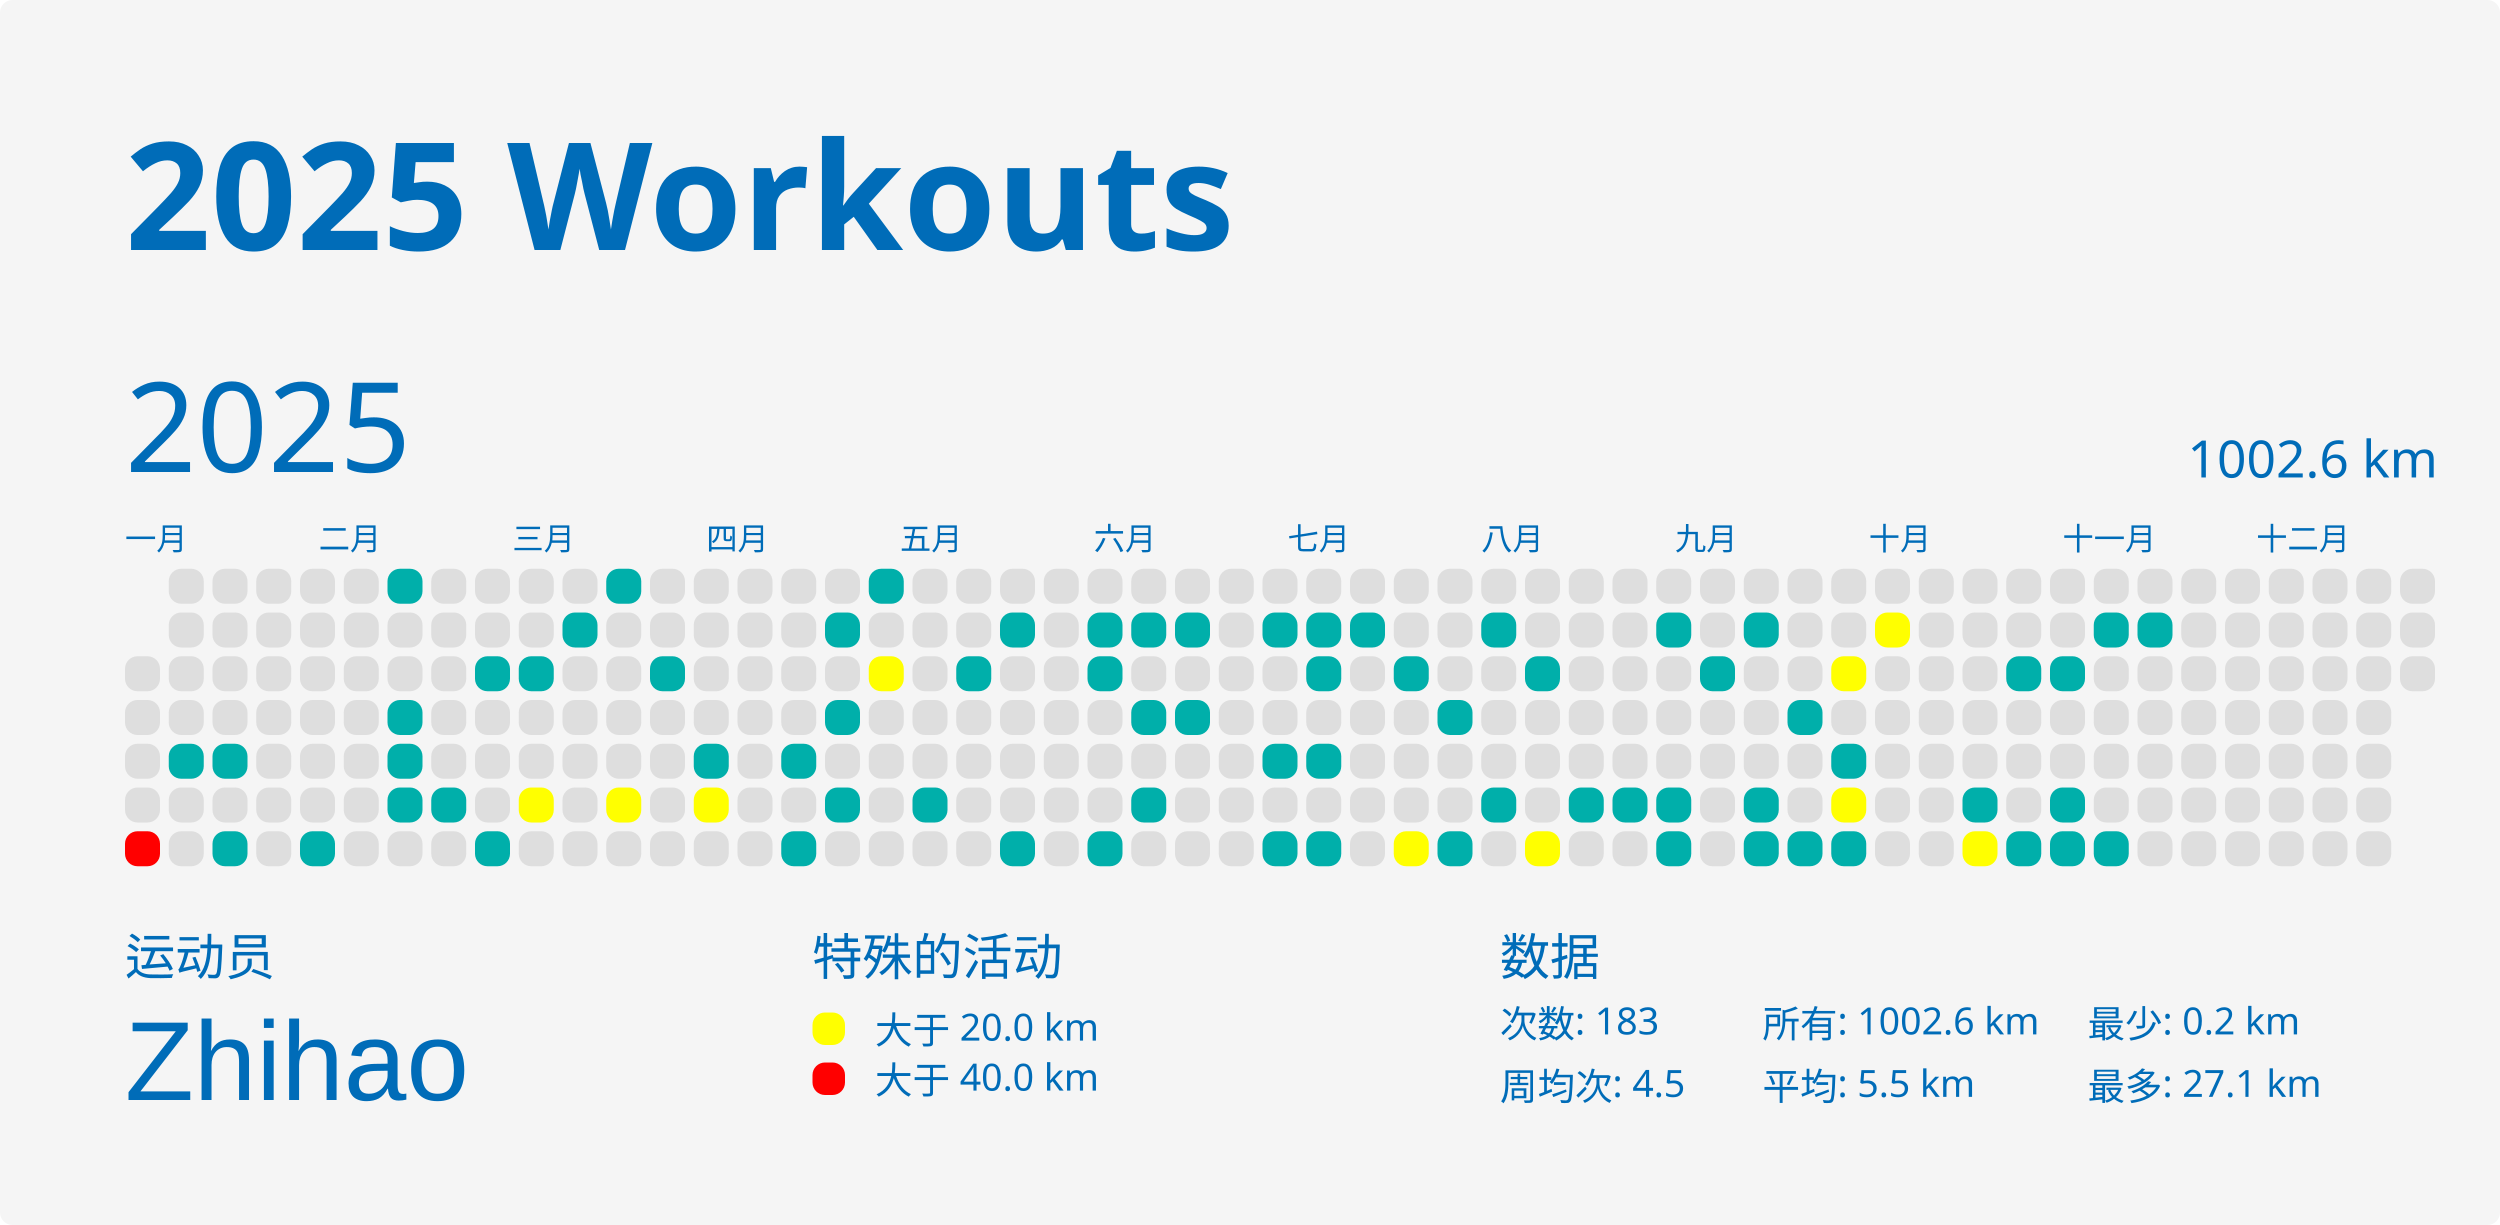
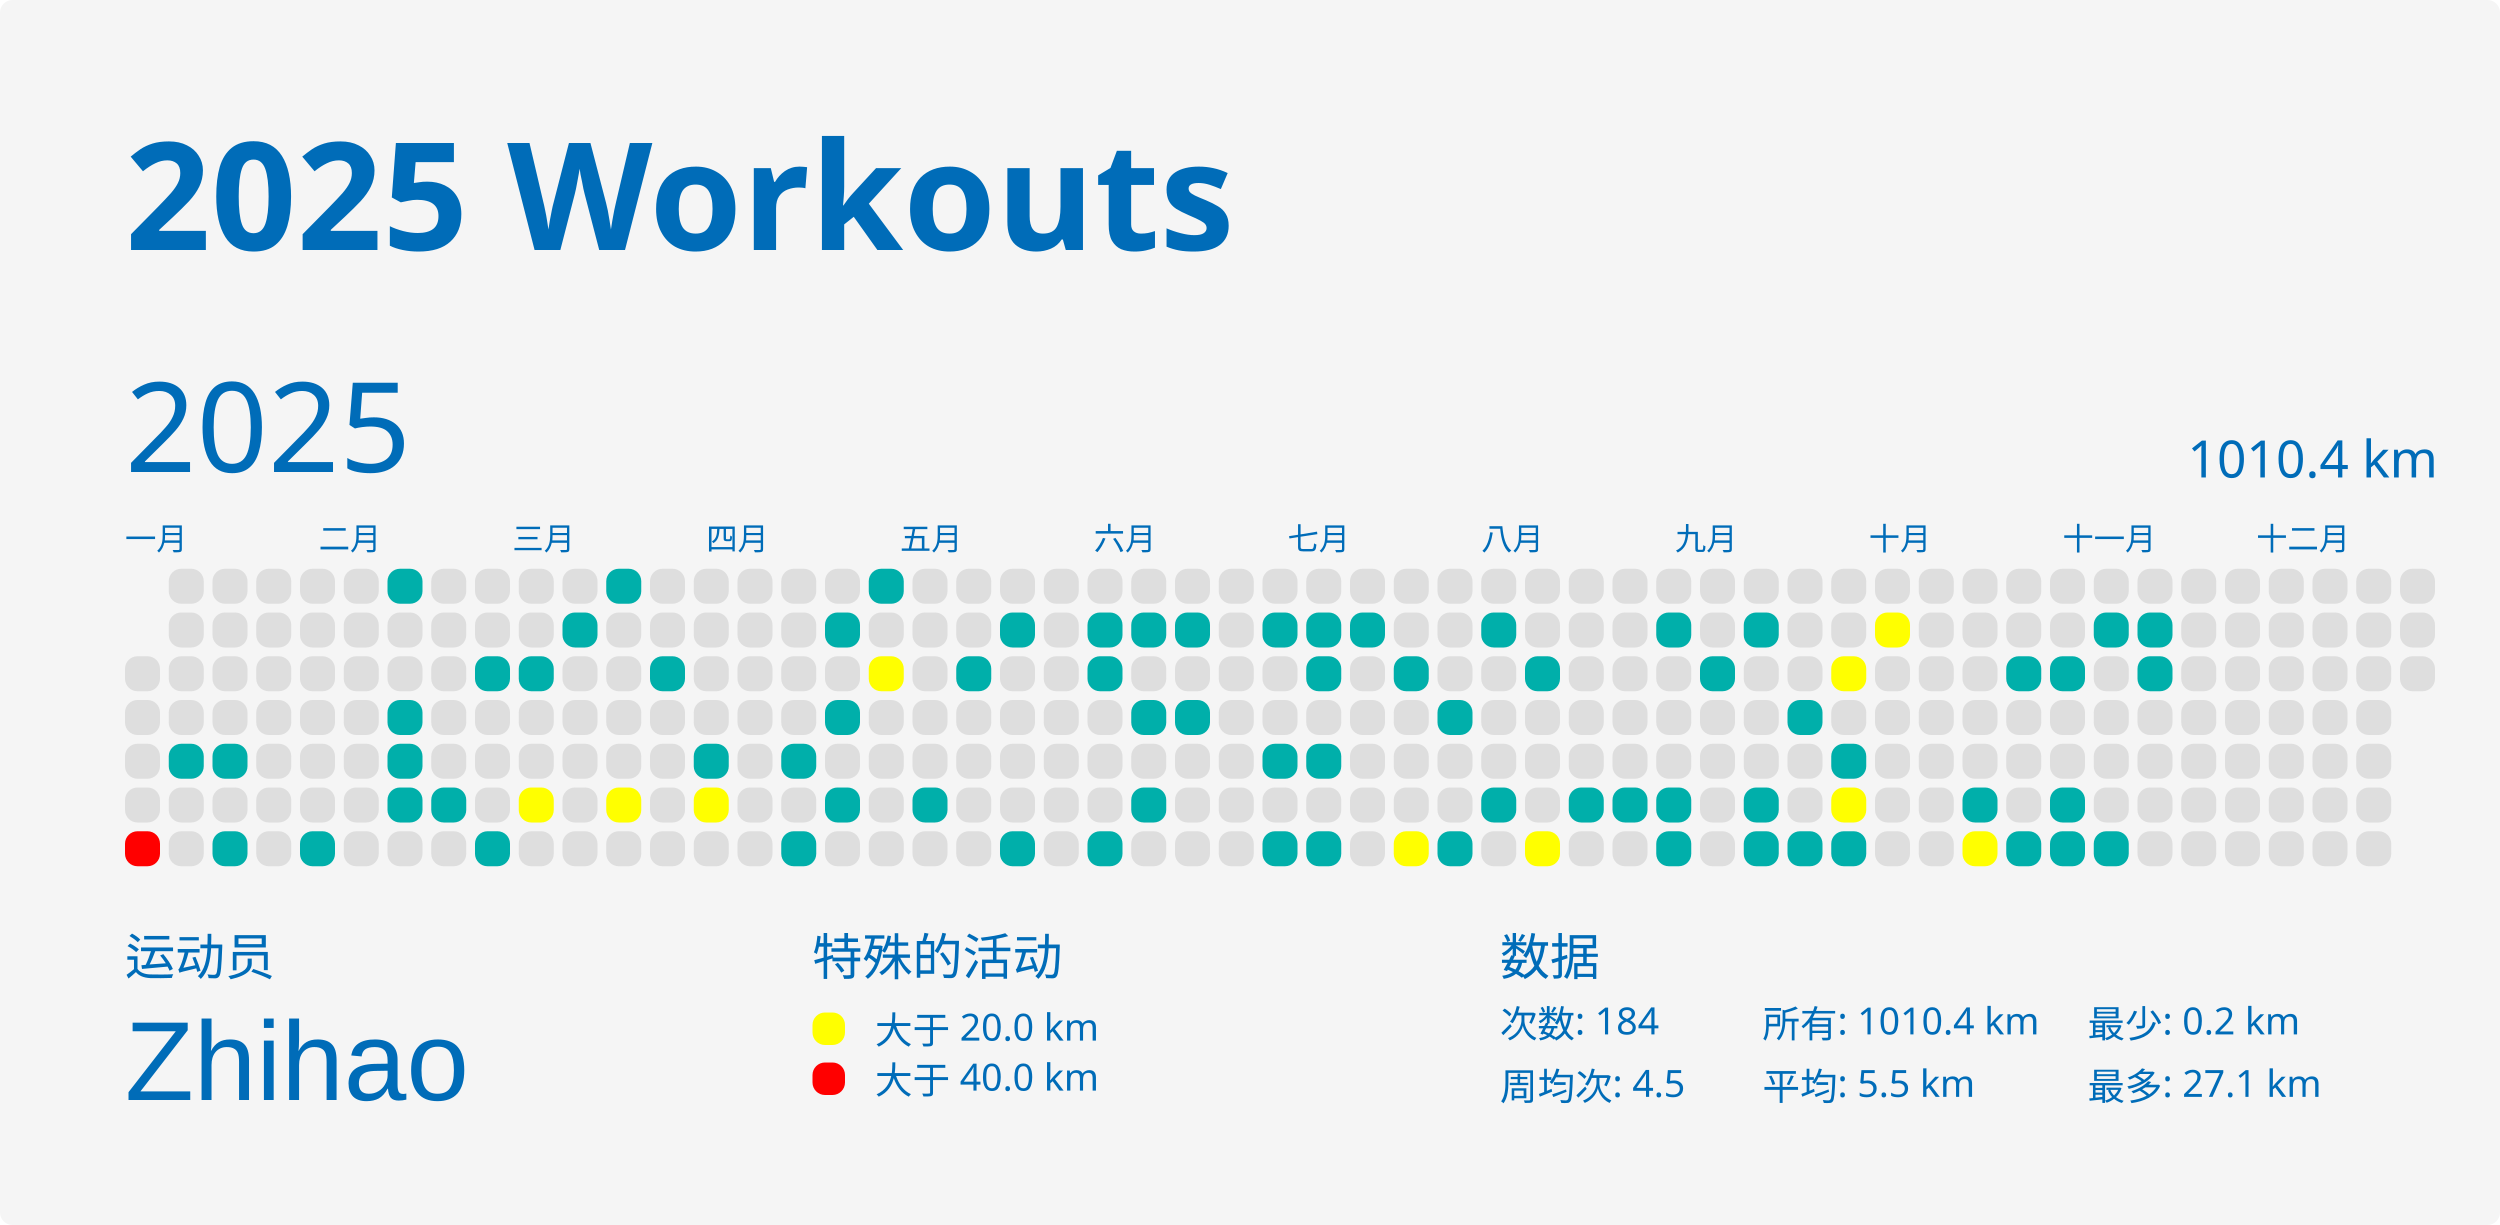
<svg xmlns="http://www.w3.org/2000/svg" baseProfile="full" height="98mm" version="1.1" viewBox="0,0,200,98" width="200mm">
  <defs />
  <rect fill="#f5f5f5" height="98" rx="1" ry="1" width="200" x="0" y="0" />
  <text fill="#006cb8" style="font-size:12px; font-family:MGI-Regular; font-weight:bold;" x="10" y="20">2025 Workouts</text>
  <text fill="#006cb8" style="font-size:4px; font-family:MGI-Regular" x="10" y="78">运动员</text>
  <text fill="#006cb8" style="font-size:9px; font-family:Arial" x="10" y="88">Zhihao</text>
  <text fill="#006cb8" style="font-size:4px; font-family:MGI-Regular" x="65" y="78">特殊的活动</text>
  <rect fill="yellow" height="2.6" rx="1" ry="1" width="2.6" x="65" y="81" />
  <text fill="#006cb8" style="font-size:3px; font-family:MGI-Regular" x="70" y="83.5">大于 20.0 km</text>
  <rect fill="red" height="2.6" rx="1" ry="1" width="2.6" x="65" y="85" />
  <text fill="#006cb8" style="font-size:3px; font-family:MGI-Regular" x="70" y="87.5">大于 40.0 km</text>
  <text fill="#006cb8" style="font-size:4px; font-family:MGI-Regular" x="120" y="78">数据</text>
-   <text fill="#006cb8" style="font-size:3px; font-family:MGI-Regular" x="120" y="83">次数: 183</text>
+   <text fill="#006cb8" style="font-size:3px; font-family:MGI-Regular" x="120" y="83">次数: 184</text>
  <text fill="#006cb8" style="font-size:3px; font-family:MGI-Regular" x="120" y="88">周均次: 4.5</text>
-   <text fill="#006cb8" style="font-size:3px; font-family:MGI-Regular" x="141" y="83">所有: 1002.6 km</text>
+   <text fill="#006cb8" style="font-size:3px; font-family:MGI-Regular" x="141" y="83">所有: 1010.4 km</text>
  <text fill="#006cb8" style="font-size:3px; font-family:MGI-Regular" x="141" y="88">平均: 5.5 km</text>
  <text fill="#006cb8" style="font-size:3px; font-family:MGI-Regular" x="167" y="83">最少: 0.2 km</text>
  <text fill="#006cb8" style="font-size:3px; font-family:MGI-Regular" x="167" y="88">最多: 27.1 km</text>
  <text dominant-baseline="hanging" fill="#006cb8" style="font-size:10.0px; font-family:MGI-Regular;" x="10" y="30">2025</text>
-   <text dominant-baseline="hanging" fill="#006cb8" style="font-size:4.125px; font-family:MGI-Regular;" x="175" y="35">1002.6 km</text>
+   <text dominant-baseline="hanging" fill="#006cb8" style="font-size:4.125px; font-family:MGI-Regular;" x="175" y="35">1010.4 km</text>
  <text fill="#006cb8" style="font-size:2.5px; font-family:MGI-Regular" x="10.0" y="44">一月</text>
  <text fill="#006cb8" style="font-size:2.5px; font-family:MGI-Regular" x="25.5" y="44">二月</text>
  <text fill="#006cb8" style="font-size:2.5px; font-family:MGI-Regular" x="41.0" y="44">三月</text>
  <text fill="#006cb8" style="font-size:2.5px; font-family:MGI-Regular" x="56.5" y="44">四月</text>
  <text fill="#006cb8" style="font-size:2.5px; font-family:MGI-Regular" x="72.0" y="44">五月</text>
  <text fill="#006cb8" style="font-size:2.5px; font-family:MGI-Regular" x="87.5" y="44">六月</text>
  <text fill="#006cb8" style="font-size:2.5px; font-family:MGI-Regular" x="103.0" y="44">七月</text>
  <text fill="#006cb8" style="font-size:2.5px; font-family:MGI-Regular" x="118.5" y="44">八月</text>
  <text fill="#006cb8" style="font-size:2.5px; font-family:MGI-Regular" x="134.0" y="44">九月</text>
  <text fill="#006cb8" style="font-size:2.5px; font-family:MGI-Regular" x="149.5" y="44">十月</text>
  <text fill="#006cb8" style="font-size:2.5px; font-family:MGI-Regular" x="165.0" y="44">十一月</text>
  <text fill="#006cb8" style="font-size:2.5px; font-family:MGI-Regular" x="180.5" y="44">十二月</text>
  <rect fill="#dedede" height="2.8" rx="1" ry="1" width="2.8" x="10.0" y="52.5" />
  <rect fill="#dedede" height="2.8" rx="1" ry="1" width="2.8" x="10.0" y="56.0" />
  <rect fill="#dedede" height="2.8" rx="1" ry="1" width="2.8" x="10.0" y="59.5" />
  <rect fill="#dedede" height="2.8" rx="1" ry="1" width="2.8" x="10.0" y="63.0" />
  <rect fill="red" height="2.8" rx="1" ry="1" width="2.8" x="10.0" y="66.5" />
  <rect fill="#dedede" height="2.8" rx="1" ry="1" width="2.8" x="13.5" y="45.5" />
  <rect fill="#dedede" height="2.8" rx="1" ry="1" width="2.8" x="13.5" y="49.0" />
  <rect fill="#dedede" height="2.8" rx="1" ry="1" width="2.8" x="13.5" y="52.5" />
  <rect fill="#dedede" height="2.8" rx="1" ry="1" width="2.8" x="13.5" y="56.0" />
  <rect fill="#00AFAA" height="2.8" rx="1" ry="1" width="2.8" x="13.5" y="59.5" />
  <rect fill="#dedede" height="2.8" rx="1" ry="1" width="2.8" x="13.5" y="63.0" />
  <rect fill="#dedede" height="2.8" rx="1" ry="1" width="2.8" x="13.5" y="66.5" />
  <rect fill="#dedede" height="2.8" rx="1" ry="1" width="2.8" x="17.0" y="45.5" />
  <rect fill="#dedede" height="2.8" rx="1" ry="1" width="2.8" x="17.0" y="49.0" />
  <rect fill="#dedede" height="2.8" rx="1" ry="1" width="2.8" x="17.0" y="52.5" />
  <rect fill="#dedede" height="2.8" rx="1" ry="1" width="2.8" x="17.0" y="56.0" />
  <rect fill="#00AFAA" height="2.8" rx="1" ry="1" width="2.8" x="17.0" y="59.5" />
  <rect fill="#dedede" height="2.8" rx="1" ry="1" width="2.8" x="17.0" y="63.0" />
  <rect fill="#00AFAA" height="2.8" rx="1" ry="1" width="2.8" x="17.0" y="66.5" />
  <rect fill="#dedede" height="2.8" rx="1" ry="1" width="2.8" x="20.5" y="45.5" />
  <rect fill="#dedede" height="2.8" rx="1" ry="1" width="2.8" x="20.5" y="49.0" />
  <rect fill="#dedede" height="2.8" rx="1" ry="1" width="2.8" x="20.5" y="52.5" />
  <rect fill="#dedede" height="2.8" rx="1" ry="1" width="2.8" x="20.5" y="56.0" />
  <rect fill="#dedede" height="2.8" rx="1" ry="1" width="2.8" x="20.5" y="59.5" />
  <rect fill="#dedede" height="2.8" rx="1" ry="1" width="2.8" x="20.5" y="63.0" />
  <rect fill="#dedede" height="2.8" rx="1" ry="1" width="2.8" x="20.5" y="66.5" />
  <rect fill="#dedede" height="2.8" rx="1" ry="1" width="2.8" x="24.0" y="45.5" />
  <rect fill="#dedede" height="2.8" rx="1" ry="1" width="2.8" x="24.0" y="49.0" />
  <rect fill="#dedede" height="2.8" rx="1" ry="1" width="2.8" x="24.0" y="52.5" />
  <rect fill="#dedede" height="2.8" rx="1" ry="1" width="2.8" x="24.0" y="56.0" />
  <rect fill="#dedede" height="2.8" rx="1" ry="1" width="2.8" x="24.0" y="59.5" />
  <rect fill="#dedede" height="2.8" rx="1" ry="1" width="2.8" x="24.0" y="63.0" />
  <rect fill="#00AFAA" height="2.8" rx="1" ry="1" width="2.8" x="24.0" y="66.5" />
  <rect fill="#dedede" height="2.8" rx="1" ry="1" width="2.8" x="27.5" y="45.5" />
  <rect fill="#dedede" height="2.8" rx="1" ry="1" width="2.8" x="27.5" y="49.0" />
  <rect fill="#dedede" height="2.8" rx="1" ry="1" width="2.8" x="27.5" y="52.5" />
  <rect fill="#dedede" height="2.8" rx="1" ry="1" width="2.8" x="27.5" y="56.0" />
  <rect fill="#dedede" height="2.8" rx="1" ry="1" width="2.8" x="27.5" y="59.5" />
  <rect fill="#dedede" height="2.8" rx="1" ry="1" width="2.8" x="27.5" y="63.0" />
  <rect fill="#dedede" height="2.8" rx="1" ry="1" width="2.8" x="27.5" y="66.5" />
  <rect fill="#00AFAA" height="2.8" rx="1" ry="1" width="2.8" x="31.0" y="45.5" />
  <rect fill="#dedede" height="2.8" rx="1" ry="1" width="2.8" x="31.0" y="49.0" />
  <rect fill="#dedede" height="2.8" rx="1" ry="1" width="2.8" x="31.0" y="52.5" />
  <rect fill="#00AFAA" height="2.8" rx="1" ry="1" width="2.8" x="31.0" y="56.0" />
  <rect fill="#00AFAA" height="2.8" rx="1" ry="1" width="2.8" x="31.0" y="59.5" />
  <rect fill="#00AFAA" height="2.8" rx="1" ry="1" width="2.8" x="31.0" y="63.0" />
  <rect fill="#dedede" height="2.8" rx="1" ry="1" width="2.8" x="31.0" y="66.5" />
  <rect fill="#dedede" height="2.8" rx="1" ry="1" width="2.8" x="34.5" y="45.5" />
  <rect fill="#dedede" height="2.8" rx="1" ry="1" width="2.8" x="34.5" y="49.0" />
  <rect fill="#dedede" height="2.8" rx="1" ry="1" width="2.8" x="34.5" y="52.5" />
  <rect fill="#dedede" height="2.8" rx="1" ry="1" width="2.8" x="34.5" y="56.0" />
  <rect fill="#dedede" height="2.8" rx="1" ry="1" width="2.8" x="34.5" y="59.5" />
  <rect fill="#00AFAA" height="2.8" rx="1" ry="1" width="2.8" x="34.5" y="63.0" />
  <rect fill="#dedede" height="2.8" rx="1" ry="1" width="2.8" x="34.5" y="66.5" />
  <rect fill="#dedede" height="2.8" rx="1" ry="1" width="2.8" x="38.0" y="45.5" />
  <rect fill="#dedede" height="2.8" rx="1" ry="1" width="2.8" x="38.0" y="49.0" />
  <rect fill="#00AFAA" height="2.8" rx="1" ry="1" width="2.8" x="38.0" y="52.5" />
  <rect fill="#dedede" height="2.8" rx="1" ry="1" width="2.8" x="38.0" y="56.0" />
  <rect fill="#dedede" height="2.8" rx="1" ry="1" width="2.8" x="38.0" y="59.5" />
  <rect fill="#dedede" height="2.8" rx="1" ry="1" width="2.8" x="38.0" y="63.0" />
  <rect fill="#00AFAA" height="2.8" rx="1" ry="1" width="2.8" x="38.0" y="66.5" />
  <rect fill="#dedede" height="2.8" rx="1" ry="1" width="2.8" x="41.5" y="45.5" />
  <rect fill="#dedede" height="2.8" rx="1" ry="1" width="2.8" x="41.5" y="49.0" />
  <rect fill="#00AFAA" height="2.8" rx="1" ry="1" width="2.8" x="41.5" y="52.5" />
  <rect fill="#dedede" height="2.8" rx="1" ry="1" width="2.8" x="41.5" y="56.0" />
  <rect fill="#dedede" height="2.8" rx="1" ry="1" width="2.8" x="41.5" y="59.5" />
  <rect fill="yellow" height="2.8" rx="1" ry="1" width="2.8" x="41.5" y="63.0" />
  <rect fill="#dedede" height="2.8" rx="1" ry="1" width="2.8" x="41.5" y="66.5" />
  <rect fill="#dedede" height="2.8" rx="1" ry="1" width="2.8" x="45.0" y="45.5" />
  <rect fill="#00AFAA" height="2.8" rx="1" ry="1" width="2.8" x="45.0" y="49.0" />
  <rect fill="#dedede" height="2.8" rx="1" ry="1" width="2.8" x="45.0" y="52.5" />
  <rect fill="#dedede" height="2.8" rx="1" ry="1" width="2.8" x="45.0" y="56.0" />
  <rect fill="#dedede" height="2.8" rx="1" ry="1" width="2.8" x="45.0" y="59.5" />
  <rect fill="#dedede" height="2.8" rx="1" ry="1" width="2.8" x="45.0" y="63.0" />
  <rect fill="#dedede" height="2.8" rx="1" ry="1" width="2.8" x="45.0" y="66.5" />
  <rect fill="#00AFAA" height="2.8" rx="1" ry="1" width="2.8" x="48.5" y="45.5" />
  <rect fill="#dedede" height="2.8" rx="1" ry="1" width="2.8" x="48.5" y="49.0" />
  <rect fill="#dedede" height="2.8" rx="1" ry="1" width="2.8" x="48.5" y="52.5" />
  <rect fill="#dedede" height="2.8" rx="1" ry="1" width="2.8" x="48.5" y="56.0" />
  <rect fill="#dedede" height="2.8" rx="1" ry="1" width="2.8" x="48.5" y="59.5" />
  <rect fill="yellow" height="2.8" rx="1" ry="1" width="2.8" x="48.5" y="63.0" />
  <rect fill="#dedede" height="2.8" rx="1" ry="1" width="2.8" x="48.5" y="66.5" />
  <rect fill="#dedede" height="2.8" rx="1" ry="1" width="2.8" x="52.0" y="45.5" />
  <rect fill="#dedede" height="2.8" rx="1" ry="1" width="2.8" x="52.0" y="49.0" />
  <rect fill="#00AFAA" height="2.8" rx="1" ry="1" width="2.8" x="52.0" y="52.5" />
  <rect fill="#dedede" height="2.8" rx="1" ry="1" width="2.8" x="52.0" y="56.0" />
  <rect fill="#dedede" height="2.8" rx="1" ry="1" width="2.8" x="52.0" y="59.5" />
  <rect fill="#dedede" height="2.8" rx="1" ry="1" width="2.8" x="52.0" y="63.0" />
  <rect fill="#dedede" height="2.8" rx="1" ry="1" width="2.8" x="52.0" y="66.5" />
  <rect fill="#dedede" height="2.8" rx="1" ry="1" width="2.8" x="55.5" y="45.5" />
  <rect fill="#dedede" height="2.8" rx="1" ry="1" width="2.8" x="55.5" y="49.0" />
  <rect fill="#dedede" height="2.8" rx="1" ry="1" width="2.8" x="55.5" y="52.5" />
  <rect fill="#dedede" height="2.8" rx="1" ry="1" width="2.8" x="55.5" y="56.0" />
  <rect fill="#00AFAA" height="2.8" rx="1" ry="1" width="2.8" x="55.5" y="59.5" />
  <rect fill="yellow" height="2.8" rx="1" ry="1" width="2.8" x="55.5" y="63.0" />
  <rect fill="#dedede" height="2.8" rx="1" ry="1" width="2.8" x="55.5" y="66.5" />
  <rect fill="#dedede" height="2.8" rx="1" ry="1" width="2.8" x="59.0" y="45.5" />
  <rect fill="#dedede" height="2.8" rx="1" ry="1" width="2.8" x="59.0" y="49.0" />
  <rect fill="#dedede" height="2.8" rx="1" ry="1" width="2.8" x="59.0" y="52.5" />
  <rect fill="#dedede" height="2.8" rx="1" ry="1" width="2.8" x="59.0" y="56.0" />
  <rect fill="#dedede" height="2.8" rx="1" ry="1" width="2.8" x="59.0" y="59.5" />
  <rect fill="#dedede" height="2.8" rx="1" ry="1" width="2.8" x="59.0" y="63.0" />
  <rect fill="#dedede" height="2.8" rx="1" ry="1" width="2.8" x="59.0" y="66.5" />
  <rect fill="#dedede" height="2.8" rx="1" ry="1" width="2.8" x="62.5" y="45.5" />
  <rect fill="#dedede" height="2.8" rx="1" ry="1" width="2.8" x="62.5" y="49.0" />
  <rect fill="#dedede" height="2.8" rx="1" ry="1" width="2.8" x="62.5" y="52.5" />
  <rect fill="#dedede" height="2.8" rx="1" ry="1" width="2.8" x="62.5" y="56.0" />
  <rect fill="#00AFAA" height="2.8" rx="1" ry="1" width="2.8" x="62.5" y="59.5" />
  <rect fill="#dedede" height="2.8" rx="1" ry="1" width="2.8" x="62.5" y="63.0" />
  <rect fill="#00AFAA" height="2.8" rx="1" ry="1" width="2.8" x="62.5" y="66.5" />
  <rect fill="#dedede" height="2.8" rx="1" ry="1" width="2.8" x="66.0" y="45.5" />
  <rect fill="#00AFAA" height="2.8" rx="1" ry="1" width="2.8" x="66.0" y="49.0" />
  <rect fill="#dedede" height="2.8" rx="1" ry="1" width="2.8" x="66.0" y="52.5" />
  <rect fill="#00AFAA" height="2.8" rx="1" ry="1" width="2.8" x="66.0" y="56.0" />
  <rect fill="#dedede" height="2.8" rx="1" ry="1" width="2.8" x="66.0" y="59.5" />
  <rect fill="#00AFAA" height="2.8" rx="1" ry="1" width="2.8" x="66.0" y="63.0" />
  <rect fill="#dedede" height="2.8" rx="1" ry="1" width="2.8" x="66.0" y="66.5" />
  <rect fill="#00AFAA" height="2.8" rx="1" ry="1" width="2.8" x="69.5" y="45.5" />
  <rect fill="#dedede" height="2.8" rx="1" ry="1" width="2.8" x="69.5" y="49.0" />
  <rect fill="yellow" height="2.8" rx="1" ry="1" width="2.8" x="69.5" y="52.5" />
  <rect fill="#dedede" height="2.8" rx="1" ry="1" width="2.8" x="69.5" y="56.0" />
  <rect fill="#dedede" height="2.8" rx="1" ry="1" width="2.8" x="69.5" y="59.5" />
  <rect fill="#dedede" height="2.8" rx="1" ry="1" width="2.8" x="69.5" y="63.0" />
  <rect fill="#dedede" height="2.8" rx="1" ry="1" width="2.8" x="69.5" y="66.5" />
  <rect fill="#dedede" height="2.8" rx="1" ry="1" width="2.8" x="73.0" y="45.5" />
  <rect fill="#dedede" height="2.8" rx="1" ry="1" width="2.8" x="73.0" y="49.0" />
  <rect fill="#dedede" height="2.8" rx="1" ry="1" width="2.8" x="73.0" y="52.5" />
  <rect fill="#dedede" height="2.8" rx="1" ry="1" width="2.8" x="73.0" y="56.0" />
  <rect fill="#dedede" height="2.8" rx="1" ry="1" width="2.8" x="73.0" y="59.5" />
  <rect fill="#00AFAA" height="2.8" rx="1" ry="1" width="2.8" x="73.0" y="63.0" />
  <rect fill="#dedede" height="2.8" rx="1" ry="1" width="2.8" x="73.0" y="66.5" />
  <rect fill="#dedede" height="2.8" rx="1" ry="1" width="2.8" x="76.5" y="45.5" />
  <rect fill="#dedede" height="2.8" rx="1" ry="1" width="2.8" x="76.5" y="49.0" />
  <rect fill="#00AFAA" height="2.8" rx="1" ry="1" width="2.8" x="76.5" y="52.5" />
  <rect fill="#dedede" height="2.8" rx="1" ry="1" width="2.8" x="76.5" y="56.0" />
  <rect fill="#dedede" height="2.8" rx="1" ry="1" width="2.8" x="76.5" y="59.5" />
  <rect fill="#dedede" height="2.8" rx="1" ry="1" width="2.8" x="76.5" y="63.0" />
  <rect fill="#dedede" height="2.8" rx="1" ry="1" width="2.8" x="76.5" y="66.5" />
  <rect fill="#dedede" height="2.8" rx="1" ry="1" width="2.8" x="80.0" y="45.5" />
  <rect fill="#00AFAA" height="2.8" rx="1" ry="1" width="2.8" x="80.0" y="49.0" />
  <rect fill="#dedede" height="2.8" rx="1" ry="1" width="2.8" x="80.0" y="52.5" />
  <rect fill="#dedede" height="2.8" rx="1" ry="1" width="2.8" x="80.0" y="56.0" />
  <rect fill="#dedede" height="2.8" rx="1" ry="1" width="2.8" x="80.0" y="59.5" />
  <rect fill="#dedede" height="2.8" rx="1" ry="1" width="2.8" x="80.0" y="63.0" />
  <rect fill="#00AFAA" height="2.8" rx="1" ry="1" width="2.8" x="80.0" y="66.5" />
  <rect fill="#dedede" height="2.8" rx="1" ry="1" width="2.8" x="83.5" y="45.5" />
  <rect fill="#dedede" height="2.8" rx="1" ry="1" width="2.8" x="83.5" y="49.0" />
  <rect fill="#dedede" height="2.8" rx="1" ry="1" width="2.8" x="83.5" y="52.5" />
  <rect fill="#dedede" height="2.8" rx="1" ry="1" width="2.8" x="83.5" y="56.0" />
  <rect fill="#dedede" height="2.8" rx="1" ry="1" width="2.8" x="83.5" y="59.5" />
  <rect fill="#dedede" height="2.8" rx="1" ry="1" width="2.8" x="83.5" y="63.0" />
  <rect fill="#dedede" height="2.8" rx="1" ry="1" width="2.8" x="83.5" y="66.5" />
  <rect fill="#dedede" height="2.8" rx="1" ry="1" width="2.8" x="87.0" y="45.5" />
  <rect fill="#00AFAA" height="2.8" rx="1" ry="1" width="2.8" x="87.0" y="49.0" />
  <rect fill="#00AFAA" height="2.8" rx="1" ry="1" width="2.8" x="87.0" y="52.5" />
  <rect fill="#dedede" height="2.8" rx="1" ry="1" width="2.8" x="87.0" y="56.0" />
  <rect fill="#dedede" height="2.8" rx="1" ry="1" width="2.8" x="87.0" y="59.5" />
  <rect fill="#dedede" height="2.8" rx="1" ry="1" width="2.8" x="87.0" y="63.0" />
  <rect fill="#00AFAA" height="2.8" rx="1" ry="1" width="2.8" x="87.0" y="66.5" />
  <rect fill="#dedede" height="2.8" rx="1" ry="1" width="2.8" x="90.5" y="45.5" />
  <rect fill="#00AFAA" height="2.8" rx="1" ry="1" width="2.8" x="90.5" y="49.0" />
  <rect fill="#dedede" height="2.8" rx="1" ry="1" width="2.8" x="90.5" y="52.5" />
  <rect fill="#00AFAA" height="2.8" rx="1" ry="1" width="2.8" x="90.5" y="56.0" />
  <rect fill="#dedede" height="2.8" rx="1" ry="1" width="2.8" x="90.5" y="59.5" />
  <rect fill="#00AFAA" height="2.8" rx="1" ry="1" width="2.8" x="90.5" y="63.0" />
  <rect fill="#dedede" height="2.8" rx="1" ry="1" width="2.8" x="90.5" y="66.5" />
  <rect fill="#dedede" height="2.8" rx="1" ry="1" width="2.8" x="94.0" y="45.5" />
  <rect fill="#00AFAA" height="2.8" rx="1" ry="1" width="2.8" x="94.0" y="49.0" />
  <rect fill="#dedede" height="2.8" rx="1" ry="1" width="2.8" x="94.0" y="52.5" />
  <rect fill="#00AFAA" height="2.8" rx="1" ry="1" width="2.8" x="94.0" y="56.0" />
  <rect fill="#dedede" height="2.8" rx="1" ry="1" width="2.8" x="94.0" y="59.5" />
  <rect fill="#dedede" height="2.8" rx="1" ry="1" width="2.8" x="94.0" y="63.0" />
  <rect fill="#dedede" height="2.8" rx="1" ry="1" width="2.8" x="94.0" y="66.5" />
  <rect fill="#dedede" height="2.8" rx="1" ry="1" width="2.8" x="97.5" y="45.5" />
  <rect fill="#dedede" height="2.8" rx="1" ry="1" width="2.8" x="97.5" y="49.0" />
  <rect fill="#dedede" height="2.8" rx="1" ry="1" width="2.8" x="97.5" y="52.5" />
  <rect fill="#dedede" height="2.8" rx="1" ry="1" width="2.8" x="97.5" y="56.0" />
  <rect fill="#dedede" height="2.8" rx="1" ry="1" width="2.8" x="97.5" y="59.5" />
  <rect fill="#dedede" height="2.8" rx="1" ry="1" width="2.8" x="97.5" y="63.0" />
  <rect fill="#dedede" height="2.8" rx="1" ry="1" width="2.8" x="97.5" y="66.5" />
  <rect fill="#dedede" height="2.8" rx="1" ry="1" width="2.8" x="101.0" y="45.5" />
  <rect fill="#00AFAA" height="2.8" rx="1" ry="1" width="2.8" x="101.0" y="49.0" />
  <rect fill="#dedede" height="2.8" rx="1" ry="1" width="2.8" x="101.0" y="52.5" />
  <rect fill="#dedede" height="2.8" rx="1" ry="1" width="2.8" x="101.0" y="56.0" />
  <rect fill="#00AFAA" height="2.8" rx="1" ry="1" width="2.8" x="101.0" y="59.5" />
  <rect fill="#dedede" height="2.8" rx="1" ry="1" width="2.8" x="101.0" y="63.0" />
  <rect fill="#00AFAA" height="2.8" rx="1" ry="1" width="2.8" x="101.0" y="66.5" />
  <rect fill="#dedede" height="2.8" rx="1" ry="1" width="2.8" x="104.5" y="45.5" />
  <rect fill="#00AFAA" height="2.8" rx="1" ry="1" width="2.8" x="104.5" y="49.0" />
  <rect fill="#00AFAA" height="2.8" rx="1" ry="1" width="2.8" x="104.5" y="52.5" />
  <rect fill="#dedede" height="2.8" rx="1" ry="1" width="2.8" x="104.5" y="56.0" />
  <rect fill="#00AFAA" height="2.8" rx="1" ry="1" width="2.8" x="104.5" y="59.5" />
  <rect fill="#dedede" height="2.8" rx="1" ry="1" width="2.8" x="104.5" y="63.0" />
  <rect fill="#00AFAA" height="2.8" rx="1" ry="1" width="2.8" x="104.5" y="66.5" />
  <rect fill="#dedede" height="2.8" rx="1" ry="1" width="2.8" x="108.0" y="45.5" />
  <rect fill="#00AFAA" height="2.8" rx="1" ry="1" width="2.8" x="108.0" y="49.0" />
  <rect fill="#dedede" height="2.8" rx="1" ry="1" width="2.8" x="108.0" y="52.5" />
  <rect fill="#dedede" height="2.8" rx="1" ry="1" width="2.8" x="108.0" y="56.0" />
  <rect fill="#dedede" height="2.8" rx="1" ry="1" width="2.8" x="108.0" y="59.5" />
  <rect fill="#dedede" height="2.8" rx="1" ry="1" width="2.8" x="108.0" y="63.0" />
  <rect fill="#dedede" height="2.8" rx="1" ry="1" width="2.8" x="108.0" y="66.5" />
  <rect fill="#dedede" height="2.8" rx="1" ry="1" width="2.8" x="111.5" y="45.5" />
  <rect fill="#dedede" height="2.8" rx="1" ry="1" width="2.8" x="111.5" y="49.0" />
  <rect fill="#00AFAA" height="2.8" rx="1" ry="1" width="2.8" x="111.5" y="52.5" />
  <rect fill="#dedede" height="2.8" rx="1" ry="1" width="2.8" x="111.5" y="56.0" />
  <rect fill="#dedede" height="2.8" rx="1" ry="1" width="2.8" x="111.5" y="59.5" />
  <rect fill="#dedede" height="2.8" rx="1" ry="1" width="2.8" x="111.5" y="63.0" />
  <rect fill="yellow" height="2.8" rx="1" ry="1" width="2.8" x="111.5" y="66.5" />
  <rect fill="#dedede" height="2.8" rx="1" ry="1" width="2.8" x="115.0" y="45.5" />
  <rect fill="#dedede" height="2.8" rx="1" ry="1" width="2.8" x="115.0" y="49.0" />
  <rect fill="#dedede" height="2.8" rx="1" ry="1" width="2.8" x="115.0" y="52.5" />
  <rect fill="#00AFAA" height="2.8" rx="1" ry="1" width="2.8" x="115.0" y="56.0" />
  <rect fill="#dedede" height="2.8" rx="1" ry="1" width="2.8" x="115.0" y="59.5" />
  <rect fill="#dedede" height="2.8" rx="1" ry="1" width="2.8" x="115.0" y="63.0" />
  <rect fill="#00AFAA" height="2.8" rx="1" ry="1" width="2.8" x="115.0" y="66.5" />
  <rect fill="#dedede" height="2.8" rx="1" ry="1" width="2.8" x="118.5" y="45.5" />
  <rect fill="#00AFAA" height="2.8" rx="1" ry="1" width="2.8" x="118.5" y="49.0" />
  <rect fill="#dedede" height="2.8" rx="1" ry="1" width="2.8" x="118.5" y="52.5" />
  <rect fill="#dedede" height="2.8" rx="1" ry="1" width="2.8" x="118.5" y="56.0" />
  <rect fill="#dedede" height="2.8" rx="1" ry="1" width="2.8" x="118.5" y="59.5" />
  <rect fill="#00AFAA" height="2.8" rx="1" ry="1" width="2.8" x="118.5" y="63.0" />
  <rect fill="#dedede" height="2.8" rx="1" ry="1" width="2.8" x="118.5" y="66.5" />
  <rect fill="#dedede" height="2.8" rx="1" ry="1" width="2.8" x="122.0" y="45.5" />
  <rect fill="#dedede" height="2.8" rx="1" ry="1" width="2.8" x="122.0" y="49.0" />
  <rect fill="#00AFAA" height="2.8" rx="1" ry="1" width="2.8" x="122.0" y="52.5" />
  <rect fill="#dedede" height="2.8" rx="1" ry="1" width="2.8" x="122.0" y="56.0" />
  <rect fill="#dedede" height="2.8" rx="1" ry="1" width="2.8" x="122.0" y="59.5" />
  <rect fill="#dedede" height="2.8" rx="1" ry="1" width="2.8" x="122.0" y="63.0" />
  <rect fill="yellow" height="2.8" rx="1" ry="1" width="2.8" x="122.0" y="66.5" />
  <rect fill="#dedede" height="2.8" rx="1" ry="1" width="2.8" x="125.5" y="45.5" />
  <rect fill="#dedede" height="2.8" rx="1" ry="1" width="2.8" x="125.5" y="49.0" />
  <rect fill="#dedede" height="2.8" rx="1" ry="1" width="2.8" x="125.5" y="52.5" />
  <rect fill="#dedede" height="2.8" rx="1" ry="1" width="2.8" x="125.5" y="56.0" />
  <rect fill="#dedede" height="2.8" rx="1" ry="1" width="2.8" x="125.5" y="59.5" />
  <rect fill="#00AFAA" height="2.8" rx="1" ry="1" width="2.8" x="125.5" y="63.0" />
  <rect fill="#dedede" height="2.8" rx="1" ry="1" width="2.8" x="125.5" y="66.5" />
  <rect fill="#dedede" height="2.8" rx="1" ry="1" width="2.8" x="129.0" y="45.5" />
  <rect fill="#dedede" height="2.8" rx="1" ry="1" width="2.8" x="129.0" y="49.0" />
  <rect fill="#dedede" height="2.8" rx="1" ry="1" width="2.8" x="129.0" y="52.5" />
  <rect fill="#dedede" height="2.8" rx="1" ry="1" width="2.8" x="129.0" y="56.0" />
  <rect fill="#dedede" height="2.8" rx="1" ry="1" width="2.8" x="129.0" y="59.5" />
  <rect fill="#00AFAA" height="2.8" rx="1" ry="1" width="2.8" x="129.0" y="63.0" />
  <rect fill="#dedede" height="2.8" rx="1" ry="1" width="2.8" x="129.0" y="66.5" />
  <rect fill="#dedede" height="2.8" rx="1" ry="1" width="2.8" x="132.5" y="45.5" />
  <rect fill="#00AFAA" height="2.8" rx="1" ry="1" width="2.8" x="132.5" y="49.0" />
  <rect fill="#dedede" height="2.8" rx="1" ry="1" width="2.8" x="132.5" y="52.5" />
  <rect fill="#dedede" height="2.8" rx="1" ry="1" width="2.8" x="132.5" y="56.0" />
  <rect fill="#dedede" height="2.8" rx="1" ry="1" width="2.8" x="132.5" y="59.5" />
  <rect fill="#00AFAA" height="2.8" rx="1" ry="1" width="2.8" x="132.5" y="63.0" />
  <rect fill="#00AFAA" height="2.8" rx="1" ry="1" width="2.8" x="132.5" y="66.5" />
  <rect fill="#dedede" height="2.8" rx="1" ry="1" width="2.8" x="136.0" y="45.5" />
  <rect fill="#dedede" height="2.8" rx="1" ry="1" width="2.8" x="136.0" y="49.0" />
  <rect fill="#00AFAA" height="2.8" rx="1" ry="1" width="2.8" x="136.0" y="52.5" />
  <rect fill="#dedede" height="2.8" rx="1" ry="1" width="2.8" x="136.0" y="56.0" />
  <rect fill="#dedede" height="2.8" rx="1" ry="1" width="2.8" x="136.0" y="59.5" />
  <rect fill="#dedede" height="2.8" rx="1" ry="1" width="2.8" x="136.0" y="63.0" />
  <rect fill="#dedede" height="2.8" rx="1" ry="1" width="2.8" x="136.0" y="66.5" />
  <rect fill="#dedede" height="2.8" rx="1" ry="1" width="2.8" x="139.5" y="45.5" />
  <rect fill="#00AFAA" height="2.8" rx="1" ry="1" width="2.8" x="139.5" y="49.0" />
  <rect fill="#dedede" height="2.8" rx="1" ry="1" width="2.8" x="139.5" y="52.5" />
  <rect fill="#dedede" height="2.8" rx="1" ry="1" width="2.8" x="139.5" y="56.0" />
  <rect fill="#dedede" height="2.8" rx="1" ry="1" width="2.8" x="139.5" y="59.5" />
  <rect fill="#00AFAA" height="2.8" rx="1" ry="1" width="2.8" x="139.5" y="63.0" />
  <rect fill="#00AFAA" height="2.8" rx="1" ry="1" width="2.8" x="139.5" y="66.5" />
  <rect fill="#dedede" height="2.8" rx="1" ry="1" width="2.8" x="143.0" y="45.5" />
  <rect fill="#dedede" height="2.8" rx="1" ry="1" width="2.8" x="143.0" y="49.0" />
  <rect fill="#dedede" height="2.8" rx="1" ry="1" width="2.8" x="143.0" y="52.5" />
  <rect fill="#00AFAA" height="2.8" rx="1" ry="1" width="2.8" x="143.0" y="56.0" />
  <rect fill="#dedede" height="2.8" rx="1" ry="1" width="2.8" x="143.0" y="59.5" />
  <rect fill="#dedede" height="2.8" rx="1" ry="1" width="2.8" x="143.0" y="63.0" />
  <rect fill="#00AFAA" height="2.8" rx="1" ry="1" width="2.8" x="143.0" y="66.5" />
  <rect fill="#dedede" height="2.8" rx="1" ry="1" width="2.8" x="146.5" y="45.5" />
  <rect fill="#dedede" height="2.8" rx="1" ry="1" width="2.8" x="146.5" y="49.0" />
  <rect fill="yellow" height="2.8" rx="1" ry="1" width="2.8" x="146.5" y="52.5" />
  <rect fill="#dedede" height="2.8" rx="1" ry="1" width="2.8" x="146.5" y="56.0" />
  <rect fill="#00AFAA" height="2.8" rx="1" ry="1" width="2.8" x="146.5" y="59.5" />
  <rect fill="yellow" height="2.8" rx="1" ry="1" width="2.8" x="146.5" y="63.0" />
  <rect fill="#00AFAA" height="2.8" rx="1" ry="1" width="2.8" x="146.5" y="66.5" />
  <rect fill="#dedede" height="2.8" rx="1" ry="1" width="2.8" x="150.0" y="45.5" />
  <rect fill="yellow" height="2.8" rx="1" ry="1" width="2.8" x="150.0" y="49.0" />
  <rect fill="#dedede" height="2.8" rx="1" ry="1" width="2.8" x="150.0" y="52.5" />
  <rect fill="#dedede" height="2.8" rx="1" ry="1" width="2.8" x="150.0" y="56.0" />
  <rect fill="#dedede" height="2.8" rx="1" ry="1" width="2.8" x="150.0" y="59.5" />
  <rect fill="#dedede" height="2.8" rx="1" ry="1" width="2.8" x="150.0" y="63.0" />
  <rect fill="#dedede" height="2.8" rx="1" ry="1" width="2.8" x="150.0" y="66.5" />
  <rect fill="#dedede" height="2.8" rx="1" ry="1" width="2.8" x="153.5" y="45.5" />
  <rect fill="#dedede" height="2.8" rx="1" ry="1" width="2.8" x="153.5" y="49.0" />
  <rect fill="#dedede" height="2.8" rx="1" ry="1" width="2.8" x="153.5" y="52.5" />
  <rect fill="#dedede" height="2.8" rx="1" ry="1" width="2.8" x="153.5" y="56.0" />
  <rect fill="#dedede" height="2.8" rx="1" ry="1" width="2.8" x="153.5" y="59.5" />
  <rect fill="#dedede" height="2.8" rx="1" ry="1" width="2.8" x="153.5" y="63.0" />
  <rect fill="#dedede" height="2.8" rx="1" ry="1" width="2.8" x="153.5" y="66.5" />
  <rect fill="#dedede" height="2.8" rx="1" ry="1" width="2.8" x="157.0" y="45.5" />
  <rect fill="#dedede" height="2.8" rx="1" ry="1" width="2.8" x="157.0" y="49.0" />
  <rect fill="#dedede" height="2.8" rx="1" ry="1" width="2.8" x="157.0" y="52.5" />
  <rect fill="#dedede" height="2.8" rx="1" ry="1" width="2.8" x="157.0" y="56.0" />
  <rect fill="#dedede" height="2.8" rx="1" ry="1" width="2.8" x="157.0" y="59.5" />
  <rect fill="#00AFAA" height="2.8" rx="1" ry="1" width="2.8" x="157.0" y="63.0" />
  <rect fill="yellow" height="2.8" rx="1" ry="1" width="2.8" x="157.0" y="66.5" />
  <rect fill="#dedede" height="2.8" rx="1" ry="1" width="2.8" x="160.5" y="45.5" />
  <rect fill="#dedede" height="2.8" rx="1" ry="1" width="2.8" x="160.5" y="49.0" />
  <rect fill="#00AFAA" height="2.8" rx="1" ry="1" width="2.8" x="160.5" y="52.5" />
  <rect fill="#dedede" height="2.8" rx="1" ry="1" width="2.8" x="160.5" y="56.0" />
  <rect fill="#dedede" height="2.8" rx="1" ry="1" width="2.8" x="160.5" y="59.5" />
  <rect fill="#dedede" height="2.8" rx="1" ry="1" width="2.8" x="160.5" y="63.0" />
  <rect fill="#00AFAA" height="2.8" rx="1" ry="1" width="2.8" x="160.5" y="66.5" />
  <rect fill="#dedede" height="2.8" rx="1" ry="1" width="2.8" x="164.0" y="45.5" />
  <rect fill="#dedede" height="2.8" rx="1" ry="1" width="2.8" x="164.0" y="49.0" />
  <rect fill="#00AFAA" height="2.8" rx="1" ry="1" width="2.8" x="164.0" y="52.5" />
  <rect fill="#dedede" height="2.8" rx="1" ry="1" width="2.8" x="164.0" y="56.0" />
  <rect fill="#dedede" height="2.8" rx="1" ry="1" width="2.8" x="164.0" y="59.5" />
  <rect fill="#00AFAA" height="2.8" rx="1" ry="1" width="2.8" x="164.0" y="63.0" />
  <rect fill="#00AFAA" height="2.8" rx="1" ry="1" width="2.8" x="164.0" y="66.5" />
  <rect fill="#dedede" height="2.8" rx="1" ry="1" width="2.8" x="167.5" y="45.5" />
  <rect fill="#00AFAA" height="2.8" rx="1" ry="1" width="2.8" x="167.5" y="49.0" />
  <rect fill="#dedede" height="2.8" rx="1" ry="1" width="2.8" x="167.5" y="52.5" />
  <rect fill="#dedede" height="2.8" rx="1" ry="1" width="2.8" x="167.5" y="56.0" />
  <rect fill="#dedede" height="2.8" rx="1" ry="1" width="2.8" x="167.5" y="59.5" />
  <rect fill="#dedede" height="2.8" rx="1" ry="1" width="2.8" x="167.5" y="63.0" />
  <rect fill="#00AFAA" height="2.8" rx="1" ry="1" width="2.8" x="167.5" y="66.5" />
  <rect fill="#dedede" height="2.8" rx="1" ry="1" width="2.8" x="171.0" y="45.5" />
  <rect fill="#00AFAA" height="2.8" rx="1" ry="1" width="2.8" x="171.0" y="49.0" />
-   <rect fill="#dedede" height="2.8" rx="1" ry="1" width="2.8" x="171.0" y="52.5" />
+   <rect fill="#00AFAA" height="2.8" rx="1" ry="1" width="2.8" x="171.0" y="52.5" />
  <rect fill="#dedede" height="2.8" rx="1" ry="1" width="2.8" x="171.0" y="56.0" />
  <rect fill="#dedede" height="2.8" rx="1" ry="1" width="2.8" x="171.0" y="59.5" />
  <rect fill="#dedede" height="2.8" rx="1" ry="1" width="2.8" x="171.0" y="63.0" />
  <rect fill="#dedede" height="2.8" rx="1" ry="1" width="2.8" x="171.0" y="66.5" />
  <rect fill="#dedede" height="2.8" rx="1" ry="1" width="2.8" x="174.5" y="45.5" />
  <rect fill="#dedede" height="2.8" rx="1" ry="1" width="2.8" x="174.5" y="49.0" />
  <rect fill="#dedede" height="2.8" rx="1" ry="1" width="2.8" x="174.5" y="52.5" />
  <rect fill="#dedede" height="2.8" rx="1" ry="1" width="2.8" x="174.5" y="56.0" />
  <rect fill="#dedede" height="2.8" rx="1" ry="1" width="2.8" x="174.5" y="59.5" />
  <rect fill="#dedede" height="2.8" rx="1" ry="1" width="2.8" x="174.5" y="63.0" />
  <rect fill="#dedede" height="2.8" rx="1" ry="1" width="2.8" x="174.5" y="66.5" />
  <rect fill="#dedede" height="2.8" rx="1" ry="1" width="2.8" x="178.0" y="45.5" />
  <rect fill="#dedede" height="2.8" rx="1" ry="1" width="2.8" x="178.0" y="49.0" />
  <rect fill="#dedede" height="2.8" rx="1" ry="1" width="2.8" x="178.0" y="52.5" />
  <rect fill="#dedede" height="2.8" rx="1" ry="1" width="2.8" x="178.0" y="56.0" />
  <rect fill="#dedede" height="2.8" rx="1" ry="1" width="2.8" x="178.0" y="59.5" />
  <rect fill="#dedede" height="2.8" rx="1" ry="1" width="2.8" x="178.0" y="63.0" />
  <rect fill="#dedede" height="2.8" rx="1" ry="1" width="2.8" x="178.0" y="66.5" />
  <rect fill="#dedede" height="2.8" rx="1" ry="1" width="2.8" x="181.5" y="45.5" />
  <rect fill="#dedede" height="2.8" rx="1" ry="1" width="2.8" x="181.5" y="49.0" />
  <rect fill="#dedede" height="2.8" rx="1" ry="1" width="2.8" x="181.5" y="52.5" />
  <rect fill="#dedede" height="2.8" rx="1" ry="1" width="2.8" x="181.5" y="56.0" />
  <rect fill="#dedede" height="2.8" rx="1" ry="1" width="2.8" x="181.5" y="59.5" />
  <rect fill="#dedede" height="2.8" rx="1" ry="1" width="2.8" x="181.5" y="63.0" />
  <rect fill="#dedede" height="2.8" rx="1" ry="1" width="2.8" x="181.5" y="66.5" />
  <rect fill="#dedede" height="2.8" rx="1" ry="1" width="2.8" x="185.0" y="45.5" />
  <rect fill="#dedede" height="2.8" rx="1" ry="1" width="2.8" x="185.0" y="49.0" />
  <rect fill="#dedede" height="2.8" rx="1" ry="1" width="2.8" x="185.0" y="52.5" />
  <rect fill="#dedede" height="2.8" rx="1" ry="1" width="2.8" x="185.0" y="56.0" />
  <rect fill="#dedede" height="2.8" rx="1" ry="1" width="2.8" x="185.0" y="59.5" />
  <rect fill="#dedede" height="2.8" rx="1" ry="1" width="2.8" x="185.0" y="63.0" />
  <rect fill="#dedede" height="2.8" rx="1" ry="1" width="2.8" x="185.0" y="66.5" />
  <rect fill="#dedede" height="2.8" rx="1" ry="1" width="2.8" x="188.5" y="45.5" />
  <rect fill="#dedede" height="2.8" rx="1" ry="1" width="2.8" x="188.5" y="49.0" />
  <rect fill="#dedede" height="2.8" rx="1" ry="1" width="2.8" x="188.5" y="52.5" />
  <rect fill="#dedede" height="2.8" rx="1" ry="1" width="2.8" x="188.5" y="56.0" />
  <rect fill="#dedede" height="2.8" rx="1" ry="1" width="2.8" x="188.5" y="59.5" />
  <rect fill="#dedede" height="2.8" rx="1" ry="1" width="2.8" x="188.5" y="63.0" />
  <rect fill="#dedede" height="2.8" rx="1" ry="1" width="2.8" x="188.5" y="66.5" />
  <rect fill="#dedede" height="2.8" rx="1" ry="1" width="2.8" x="192.0" y="45.5" />
  <rect fill="#dedede" height="2.8" rx="1" ry="1" width="2.8" x="192.0" y="49.0" />
  <rect fill="#dedede" height="2.8" rx="1" ry="1" width="2.8" x="192.0" y="52.5" />
</svg>
